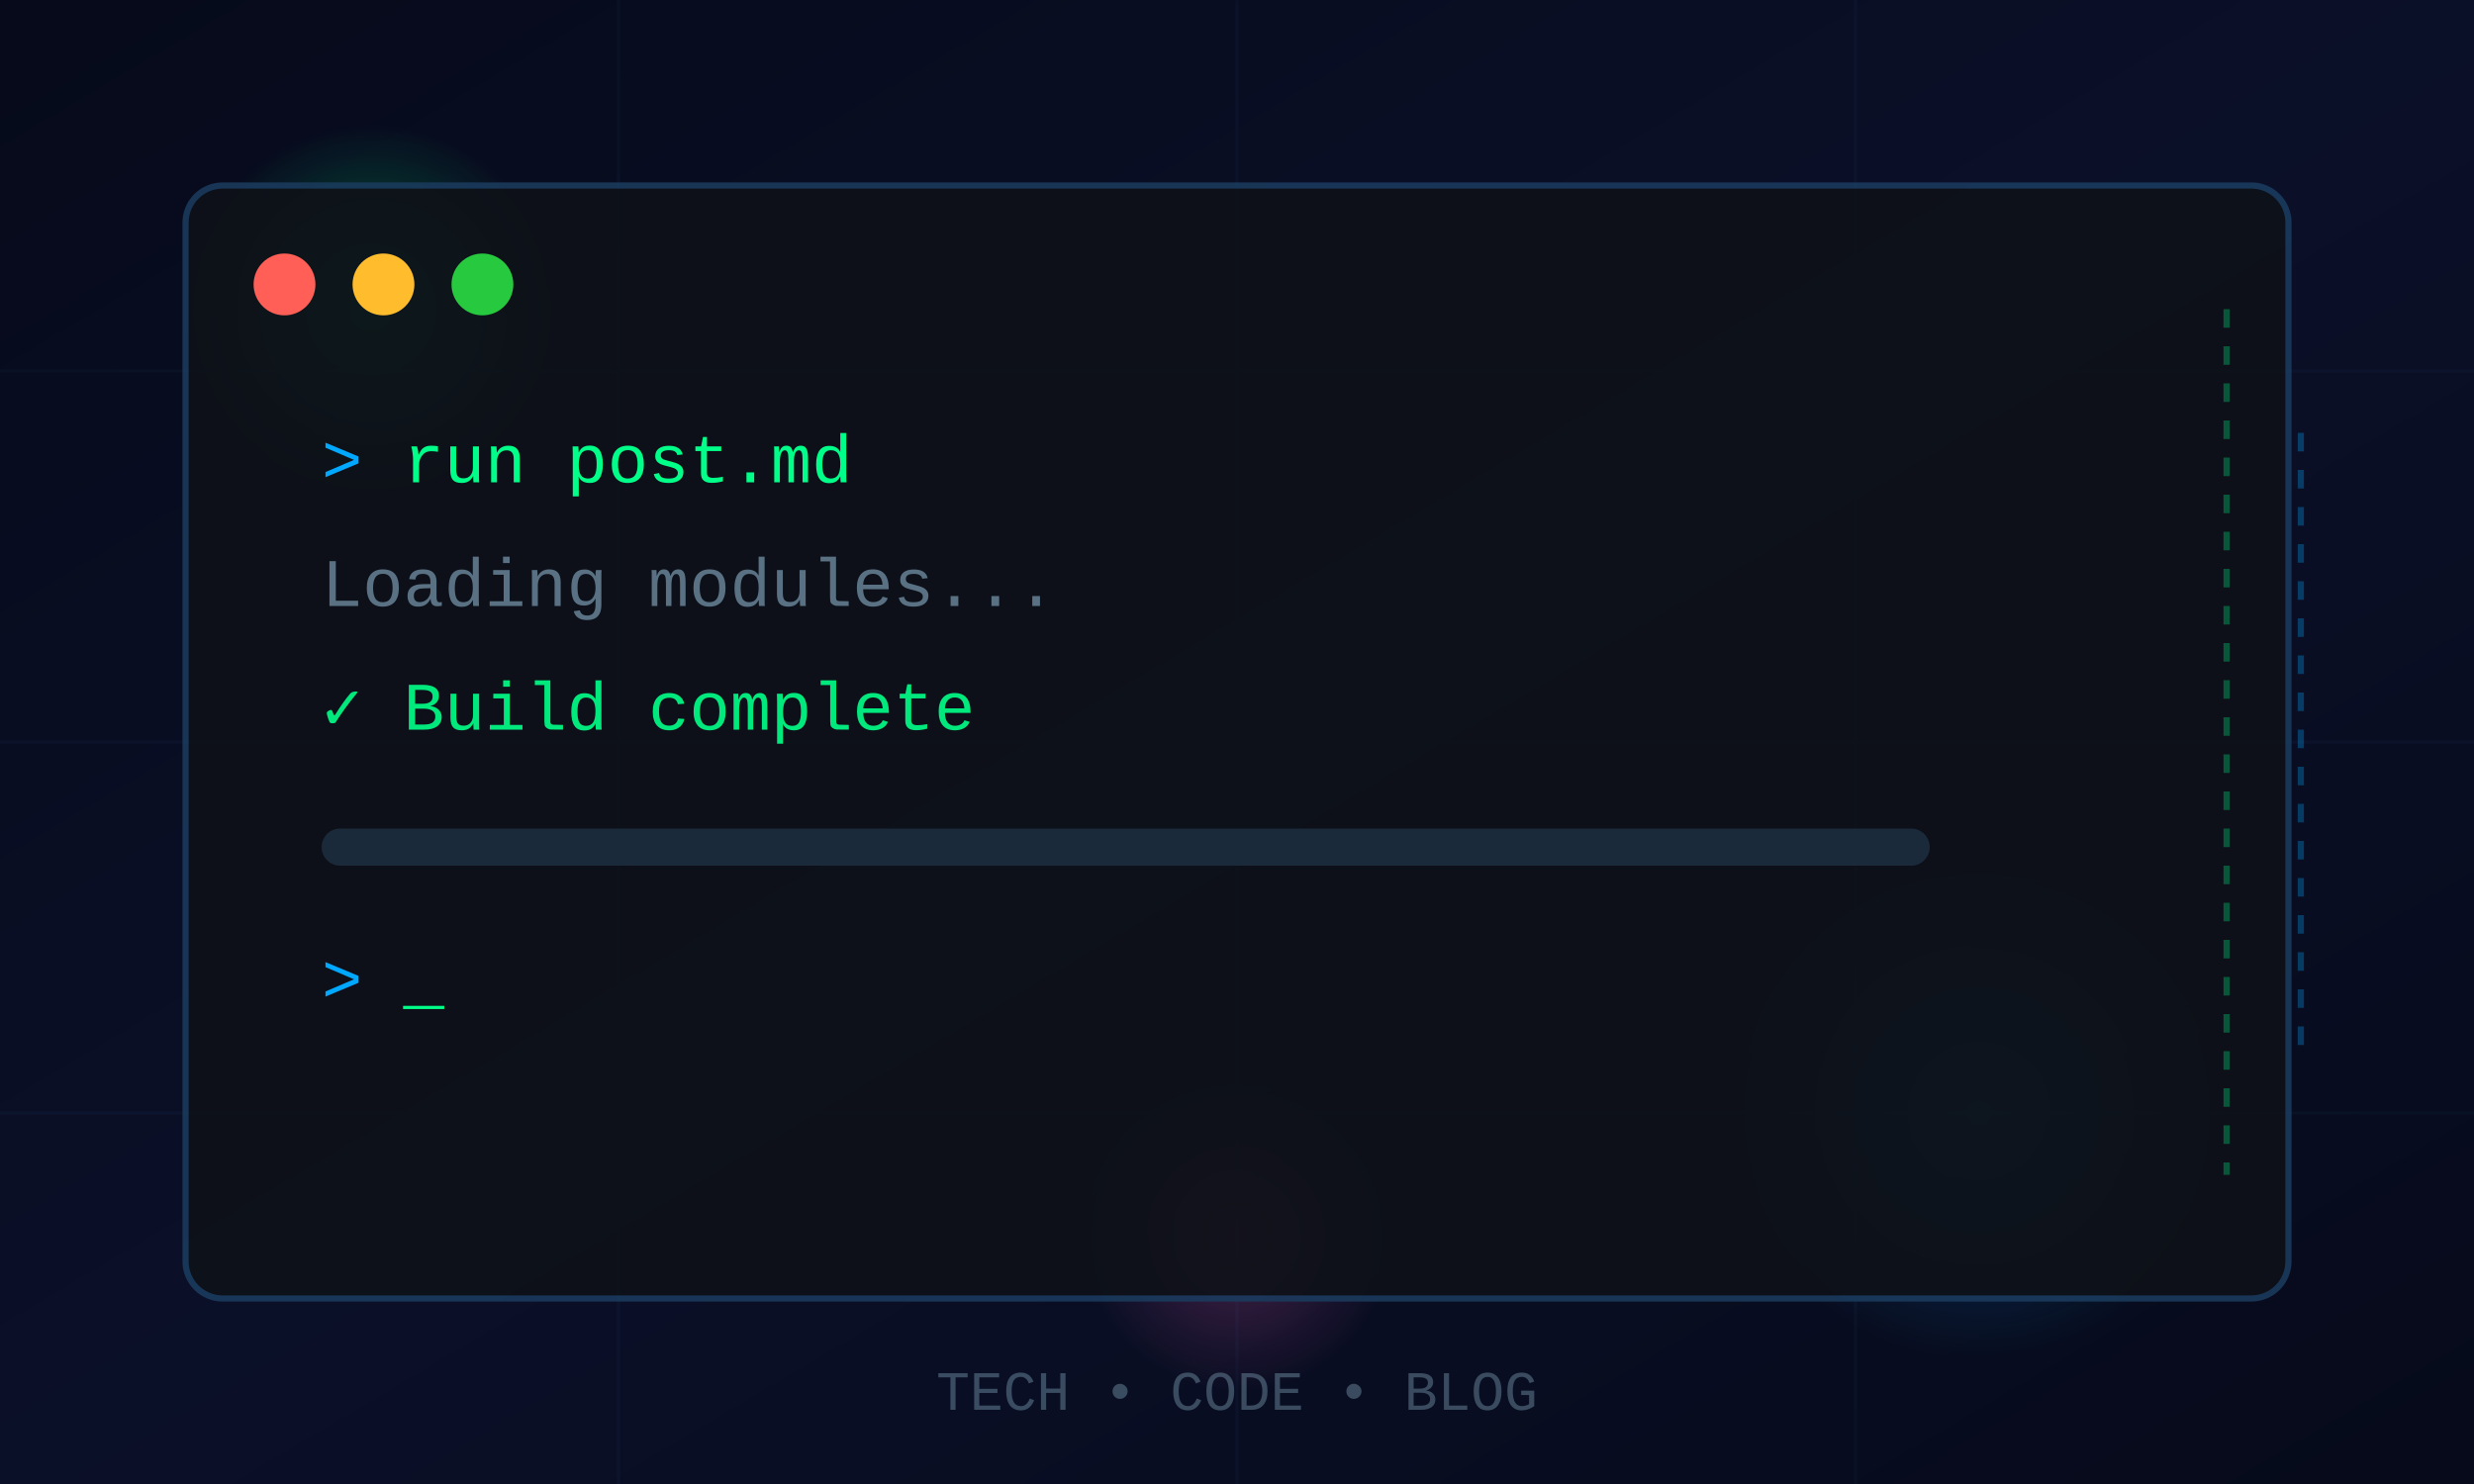
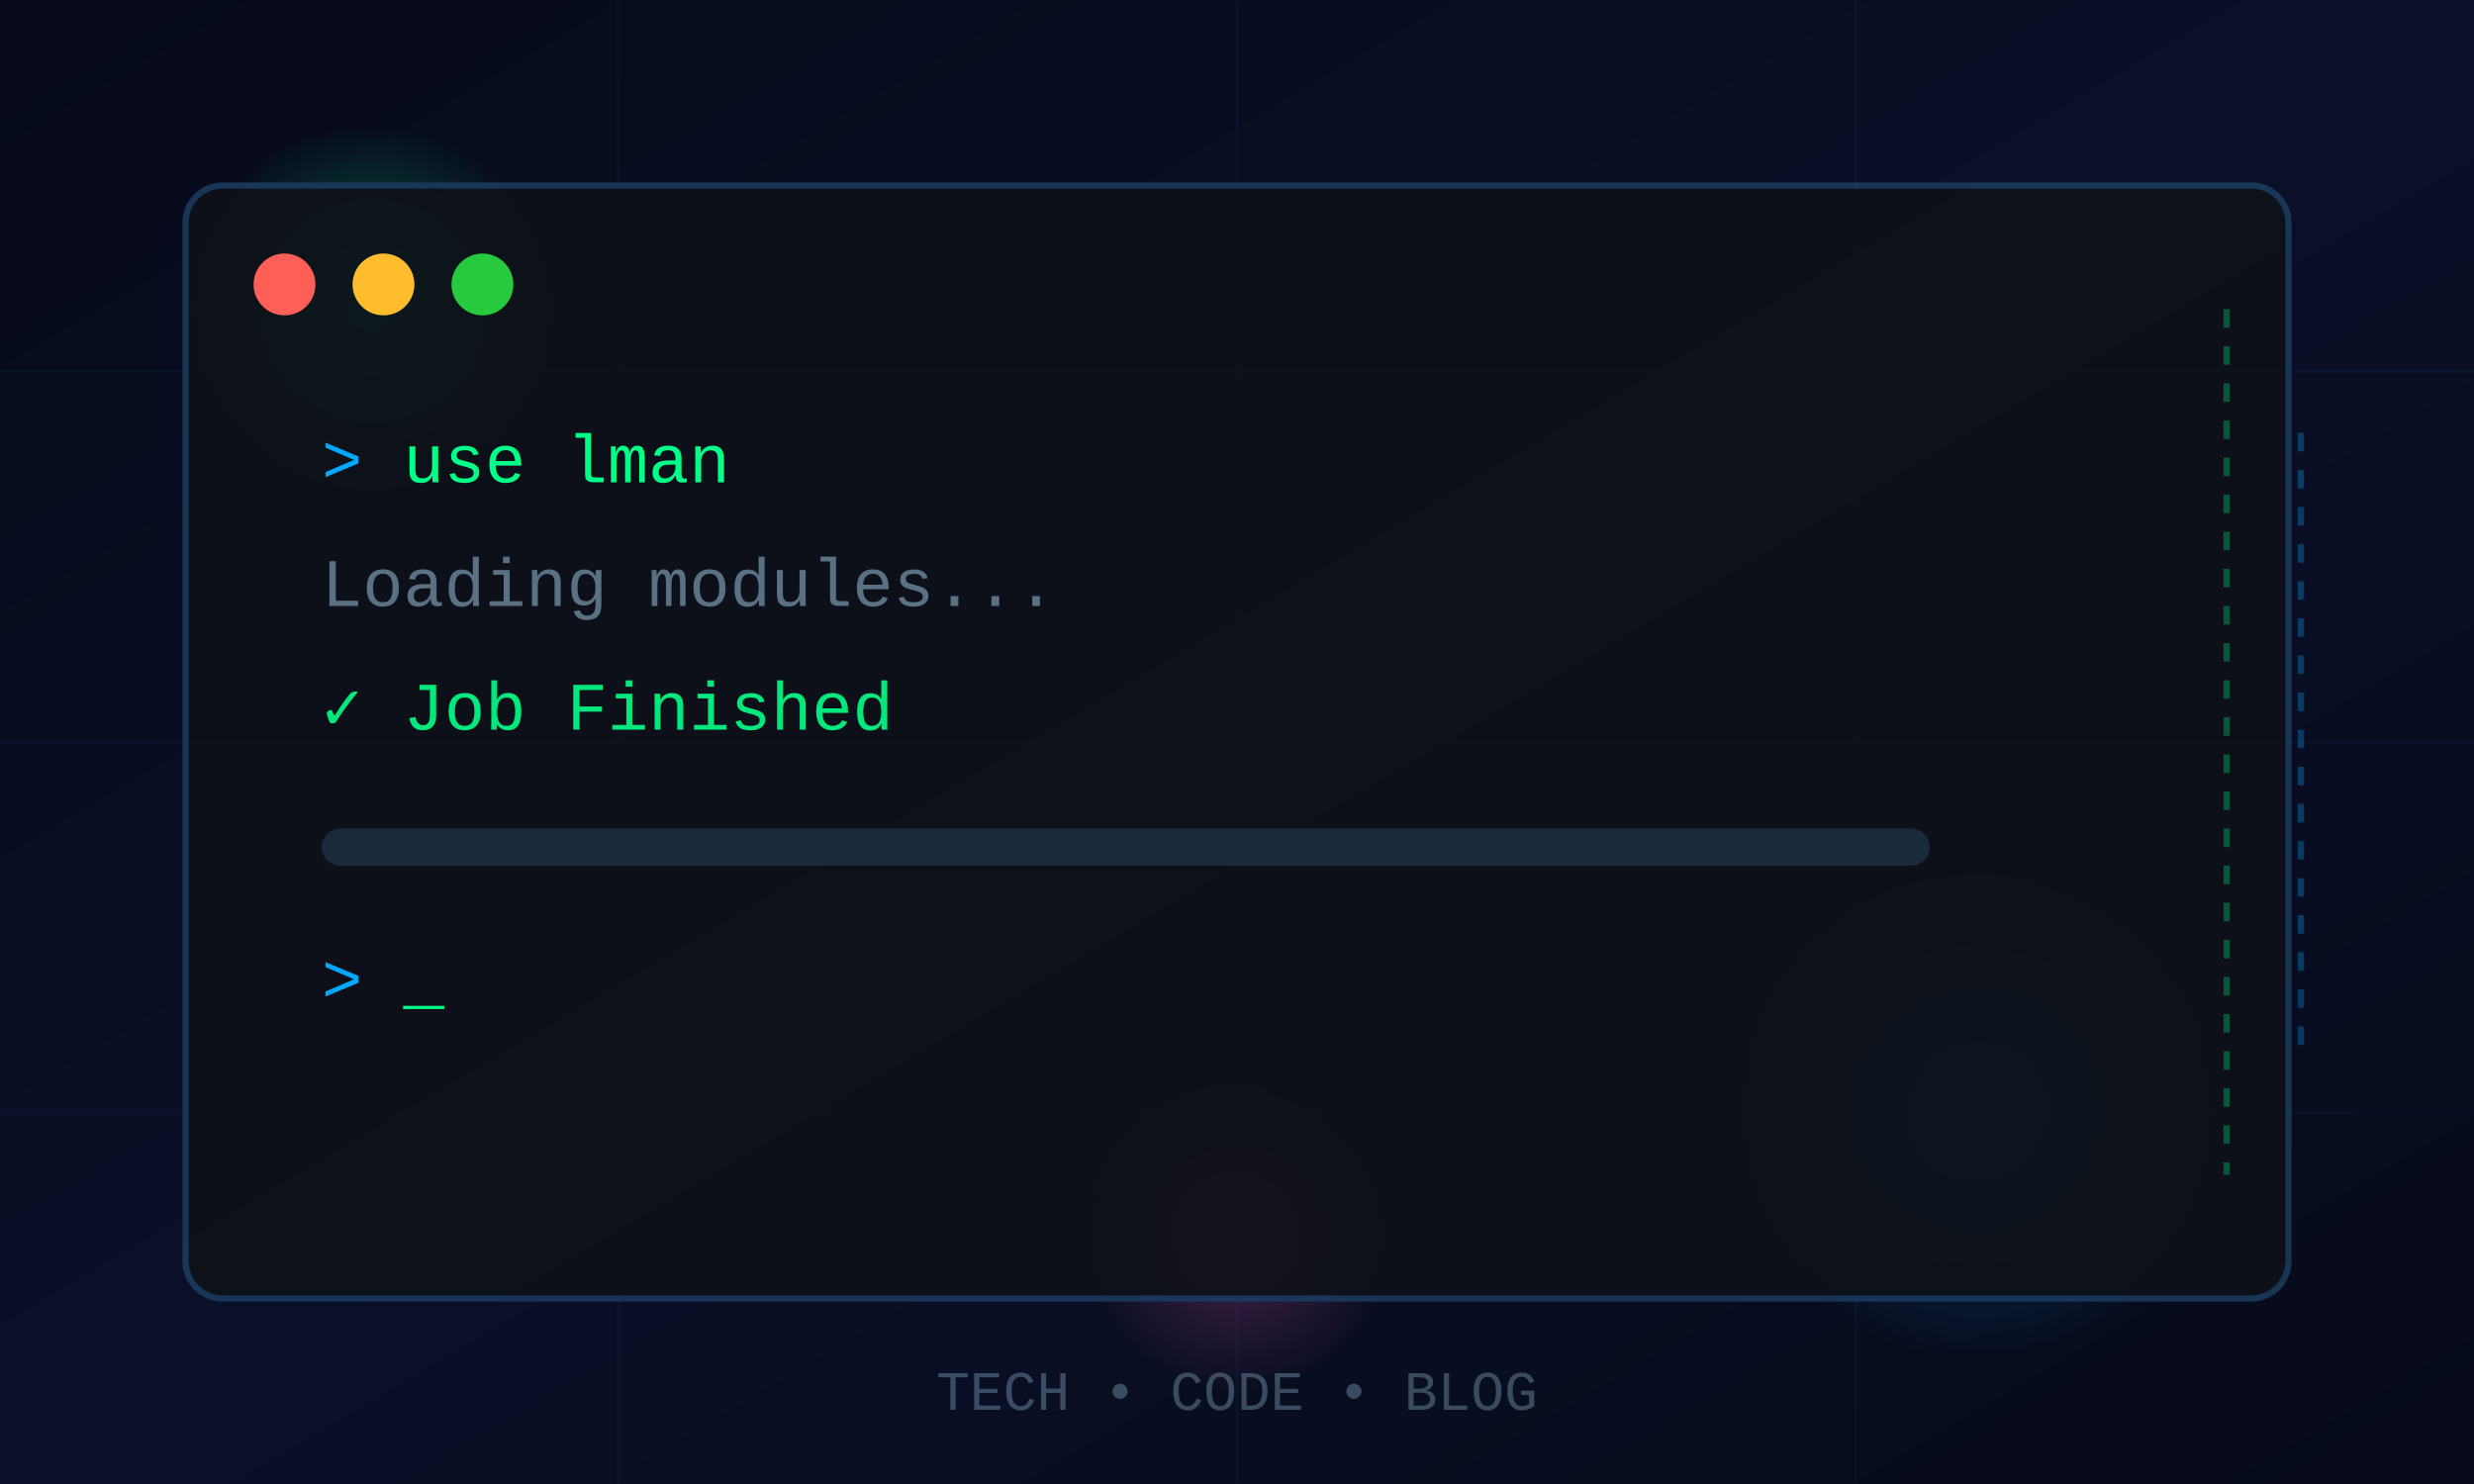
<svg xmlns="http://www.w3.org/2000/svg" viewBox="0 0 400 240" width="400" height="240" aria-hidden="true">
  <defs>
    <style>
      text {
        font-family: ui-monospace, "Courier New", Courier, monospace;
      }
    </style>
    <linearGradient id="bg" x1="0%" y1="0%" x2="100%" y2="100%">
      <stop offset="0%" stop-color="#060a1a" />
      <stop offset="50%" stop-color="#0b1029" />
      <stop offset="100%" stop-color="#060a1a" />
    </linearGradient>
    <linearGradient id="beam" x1="0%" y1="0%" x2="100%" y2="0%">
      <stop offset="0%" stop-color="#00ff88" stop-opacity="0" />
      <stop offset="50%" stop-color="#00ff88" stop-opacity="1" />
      <stop offset="100%" stop-color="#00a8ff" stop-opacity="0" />
    </linearGradient>
    <radialGradient id="p1">
      <stop offset="0%" stop-color="#00ff88" />
      <stop offset="100%" stop-color="#00ff88" stop-opacity="0" />
    </radialGradient>
    <radialGradient id="p2">
      <stop offset="0%" stop-color="#00a8ff" />
      <stop offset="100%" stop-color="#00a8ff" stop-opacity="0" />
    </radialGradient>
    <radialGradient id="p3">
      <stop offset="0%" stop-color="#ff5fbd" />
      <stop offset="100%" stop-color="#ff5fbd" stop-opacity="0" />
    </radialGradient>
  </defs>
  <rect width="400" height="240" fill="url(#bg)" />
  <g opacity="0.12">
    <path d="M0 60H400" stroke="#1a3a5c" stroke-width="0.5" />
    <path d="M0 120H400" stroke="#1a3a5c" stroke-width="0.5" />
    <path d="M0 180H400" stroke="#1a3a5c" stroke-width="0.5" />
    <path d="M100 0V240" stroke="#1a3a5c" stroke-width="0.5" />
    <path d="M200 0V240" stroke="#1a3a5c" stroke-width="0.5" />
    <path d="M300 0V240" stroke="#1a3a5c" stroke-width="0.5" />
  </g>
  <rect x="0" y="-4" width="400" height="4" fill="#00ff88" opacity="0.15">
    <animate attributeName="y" from="-4" to="240" dur="3s" repeatCount="indefinite" />
  </rect>
  <rect x="-120" y="90" width="120" height="2" fill="url(#beam)">
    <animate attributeName="x" from="-120" to="400" dur="2.5s" repeatCount="indefinite" />
  </rect>
  <rect x="-80" y="130" width="80" height="1.5" fill="url(#beam)">
    <animate attributeName="x" from="400" to="-80" dur="3s" repeatCount="indefinite" />
  </rect>
  <circle cx="60" cy="50" r="30" fill="url(#p1)" opacity="0.35">
    <animate attributeName="cy" values="50;45;50" dur="2s" repeatCount="indefinite" />
  </circle>
  <circle cx="320" cy="180" r="40" fill="url(#p2)" opacity="0.3">
    <animate attributeName="cy" values="180;185;180" dur="2.5s" repeatCount="indefinite" />
  </circle>
  <circle cx="200" cy="200" r="25" fill="url(#p3)" opacity="0.25">
    <animate attributeName="cx" values="200;195;200" dur="3s" repeatCount="indefinite" />
  </circle>
  <rect x="30" y="30" width="340" height="180" rx="6" fill="#0d1117" stroke="#1a3a5c" stroke-width="1" opacity="0.9" />
  <circle cx="46" cy="46" r="5" fill="#ff5f56" />
  <circle cx="62" cy="46" r="5" fill="#ffbd2e" />
  <circle cx="78" cy="46" r="5" fill="#27c93f" />
  <g font-size="11">
    <text x="52" y="78" fill="#00ff88">
-       <tspan fill="#00a8ff">&gt;</tspan> run post.md
+       <tspan fill="#00a8ff">&gt;</tspan> use lman
    </text>
    <text x="52" y="98" fill="#6b8a9e" opacity="0.8">
      Loading modules...
    </text>
    <text x="52" y="118" fill="#00ff88" opacity="0.9">
-       ✓ Build complete
+       ✓ Job Finished
    </text>
    <rect x="52" y="134" width="260" height="6" rx="3" fill="#1a2a3a" />
    <rect x="52" y="134" height="6" rx="3" fill="#00ff88" opacity="0.8">
      <animate attributeName="width" values="0;260;260" dur="2s" fill="freeze" />
    </rect>
    <text x="52" y="162" fill="#00ff88">
      <tspan fill="#00a8ff">&gt;</tspan>
      <tspan opacity="0.8">_</tspan>
      <animate attributeName="opacity" values="0.8;0.2;0.8" dur="1s" repeatCount="indefinite" />
    </text>
  </g>
  <g opacity="0.3">
    <path d="M360 50V190" stroke="#00ff88" stroke-width="1" stroke-dasharray="3 3">
      <animate attributeName="stroke-dashoffset" from="0" to="-12" dur="1.5s" repeatCount="indefinite" />
    </path>
    <path d="M372 70V170" stroke="#00a8ff" stroke-width="1" stroke-dasharray="3 3">
      <animate attributeName="stroke-dashoffset" from="0" to="12" dur="2s" repeatCount="indefinite" />
    </path>
  </g>
  <text x="200" y="228" text-anchor="middle" font-size="9" fill="#6b8a9e" opacity="0.5">
    TECH • CODE • BLOG
  </text>
</svg>
